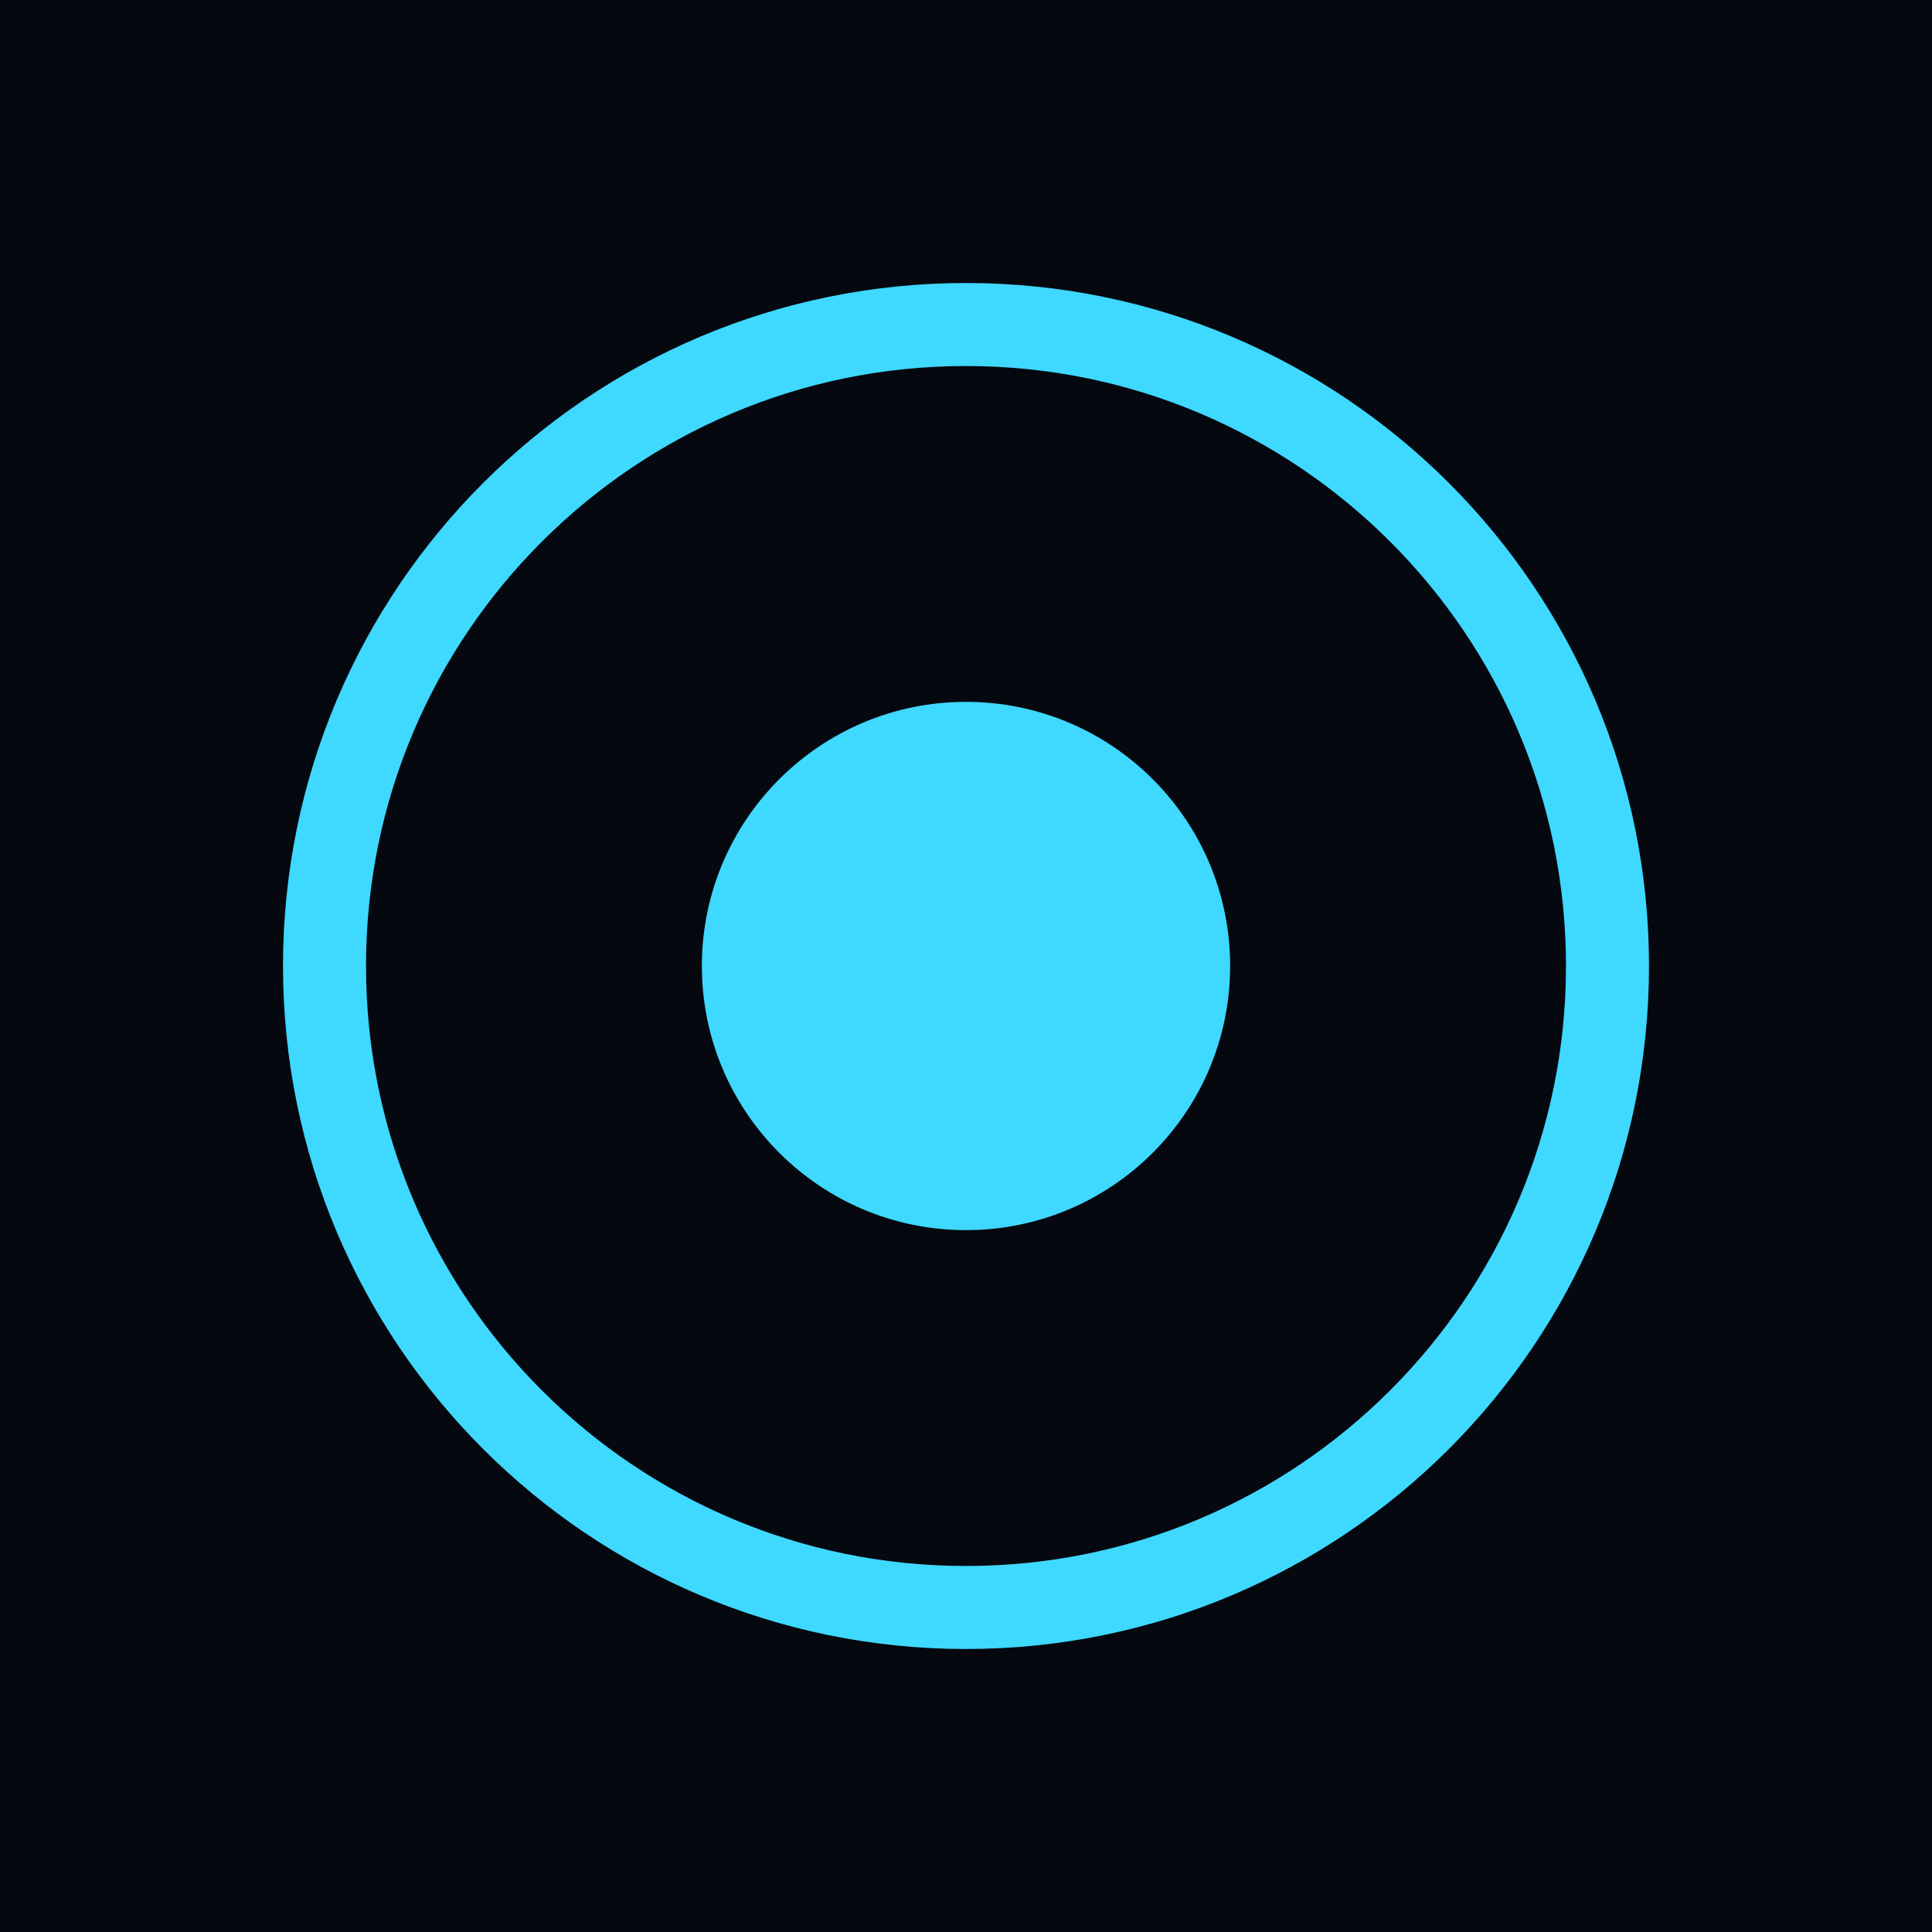
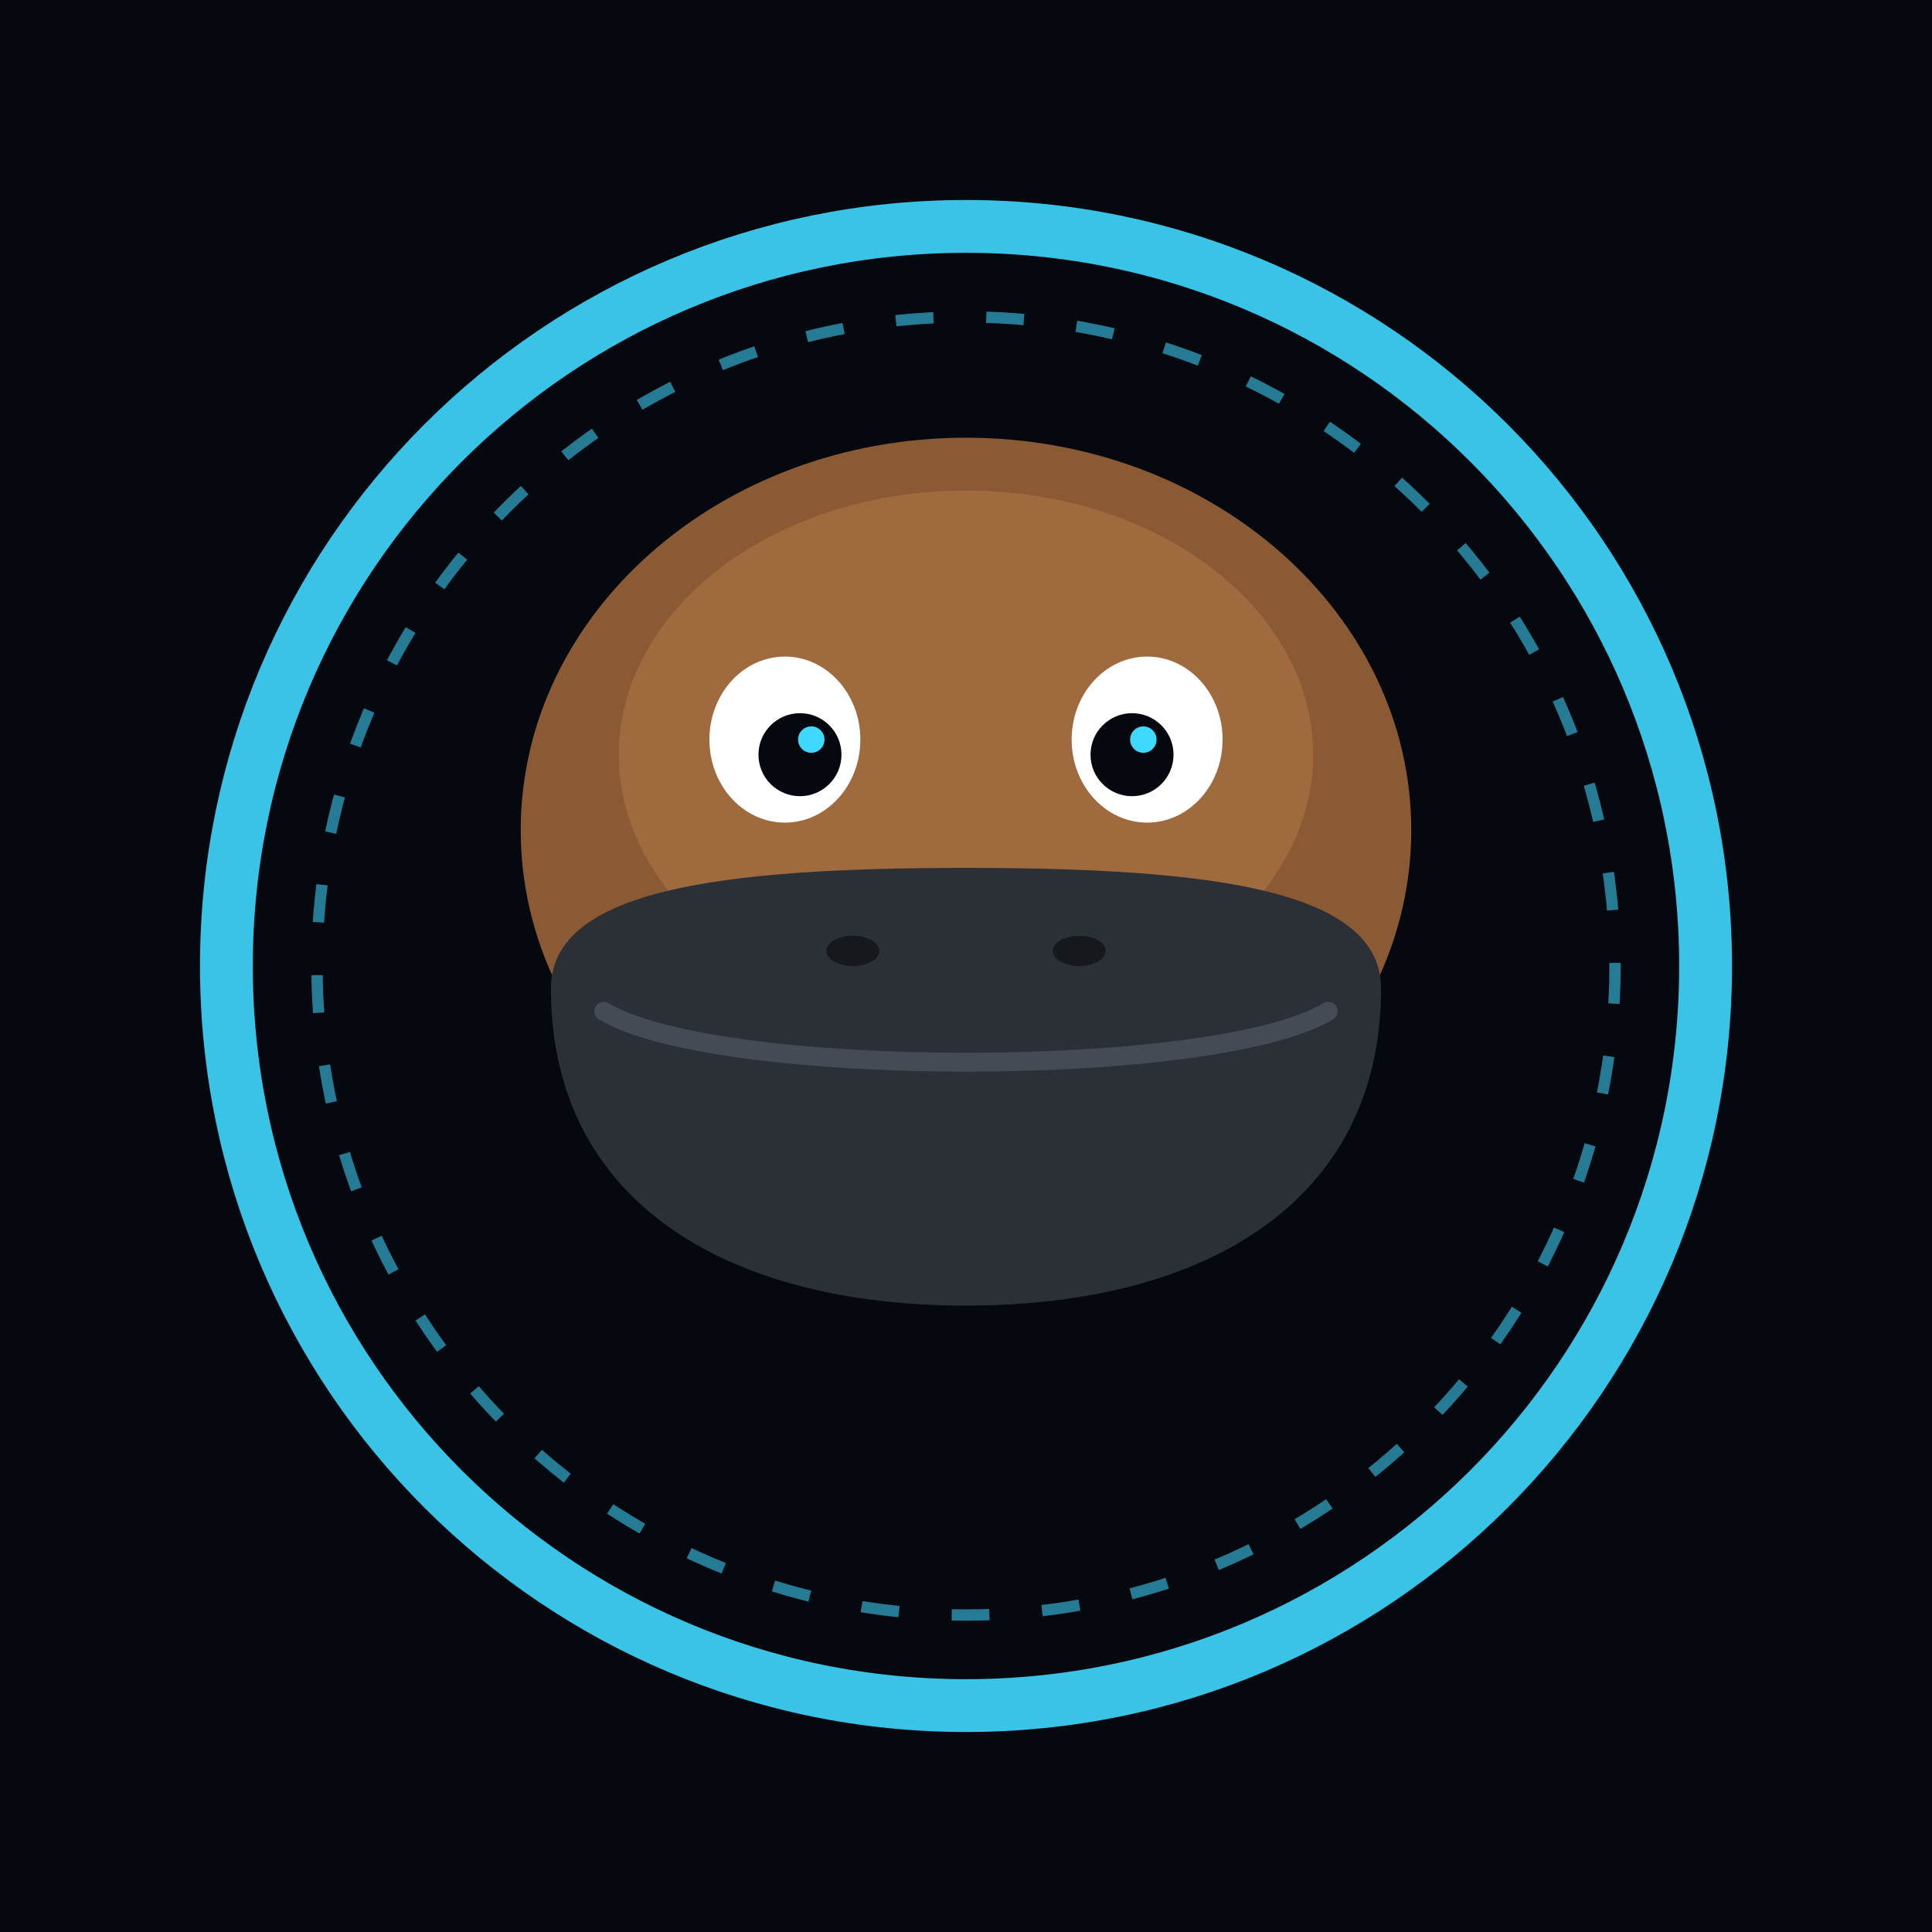
<svg xmlns="http://www.w3.org/2000/svg" viewBox="0 0 512 512">
  <rect width="512" height="512" fill="#05080f" />
-   <circle cx="256" cy="256" r="170" fill="none" stroke="#3fd8ff" stroke-width="22" />
-   <circle cx="256" cy="256" r="70" fill="#3fd8ff" />
+   <circle cx="256" cy="256" r="196" fill="none" stroke="#3fd8ff" stroke-width="14" opacity=".9" />
+   <circle cx="256" cy="256" r="172" fill="none" stroke="#3fd8ff" stroke-width="3" stroke-dasharray="10 14" opacity=".55" />
+   <ellipse cx="256" cy="220" rx="118" ry="104" fill="#8a5a34" />
+   <ellipse cx="256" cy="200" rx="92" ry="70" fill="#a06a3f" />
+   <ellipse cx="208" cy="196" rx="20" ry="22" fill="#fff" />
+   <ellipse cx="304" cy="196" rx="20" ry="22" fill="#fff" />
+   <circle cx="212" cy="200" r="11" fill="#05080f" />
+   <circle cx="300" cy="200" r="11" fill="#05080f" />
+   <circle cx="215" cy="196" r="3.5" fill="#3fd8ff" />
+   <circle cx="303" cy="196" r="3.5" fill="#3fd8ff" />
+   <path d="M146 262 C146 236 190 230 256 230 C322 230 366 236 366 262 C366 318 320 346 256 346 C192 346 146 318 146 262Z" fill="#2b2f36" />
+   <path d="M160 268 C190 286 322 286 352 268" fill="none" stroke="#454b55" stroke-width="5" stroke-linecap="round" />
+   <ellipse cx="226" cy="252" rx="7" ry="4" fill="#15181d" />
+   <ellipse cx="286" cy="252" rx="7" ry="4" fill="#15181d" />
</svg>
